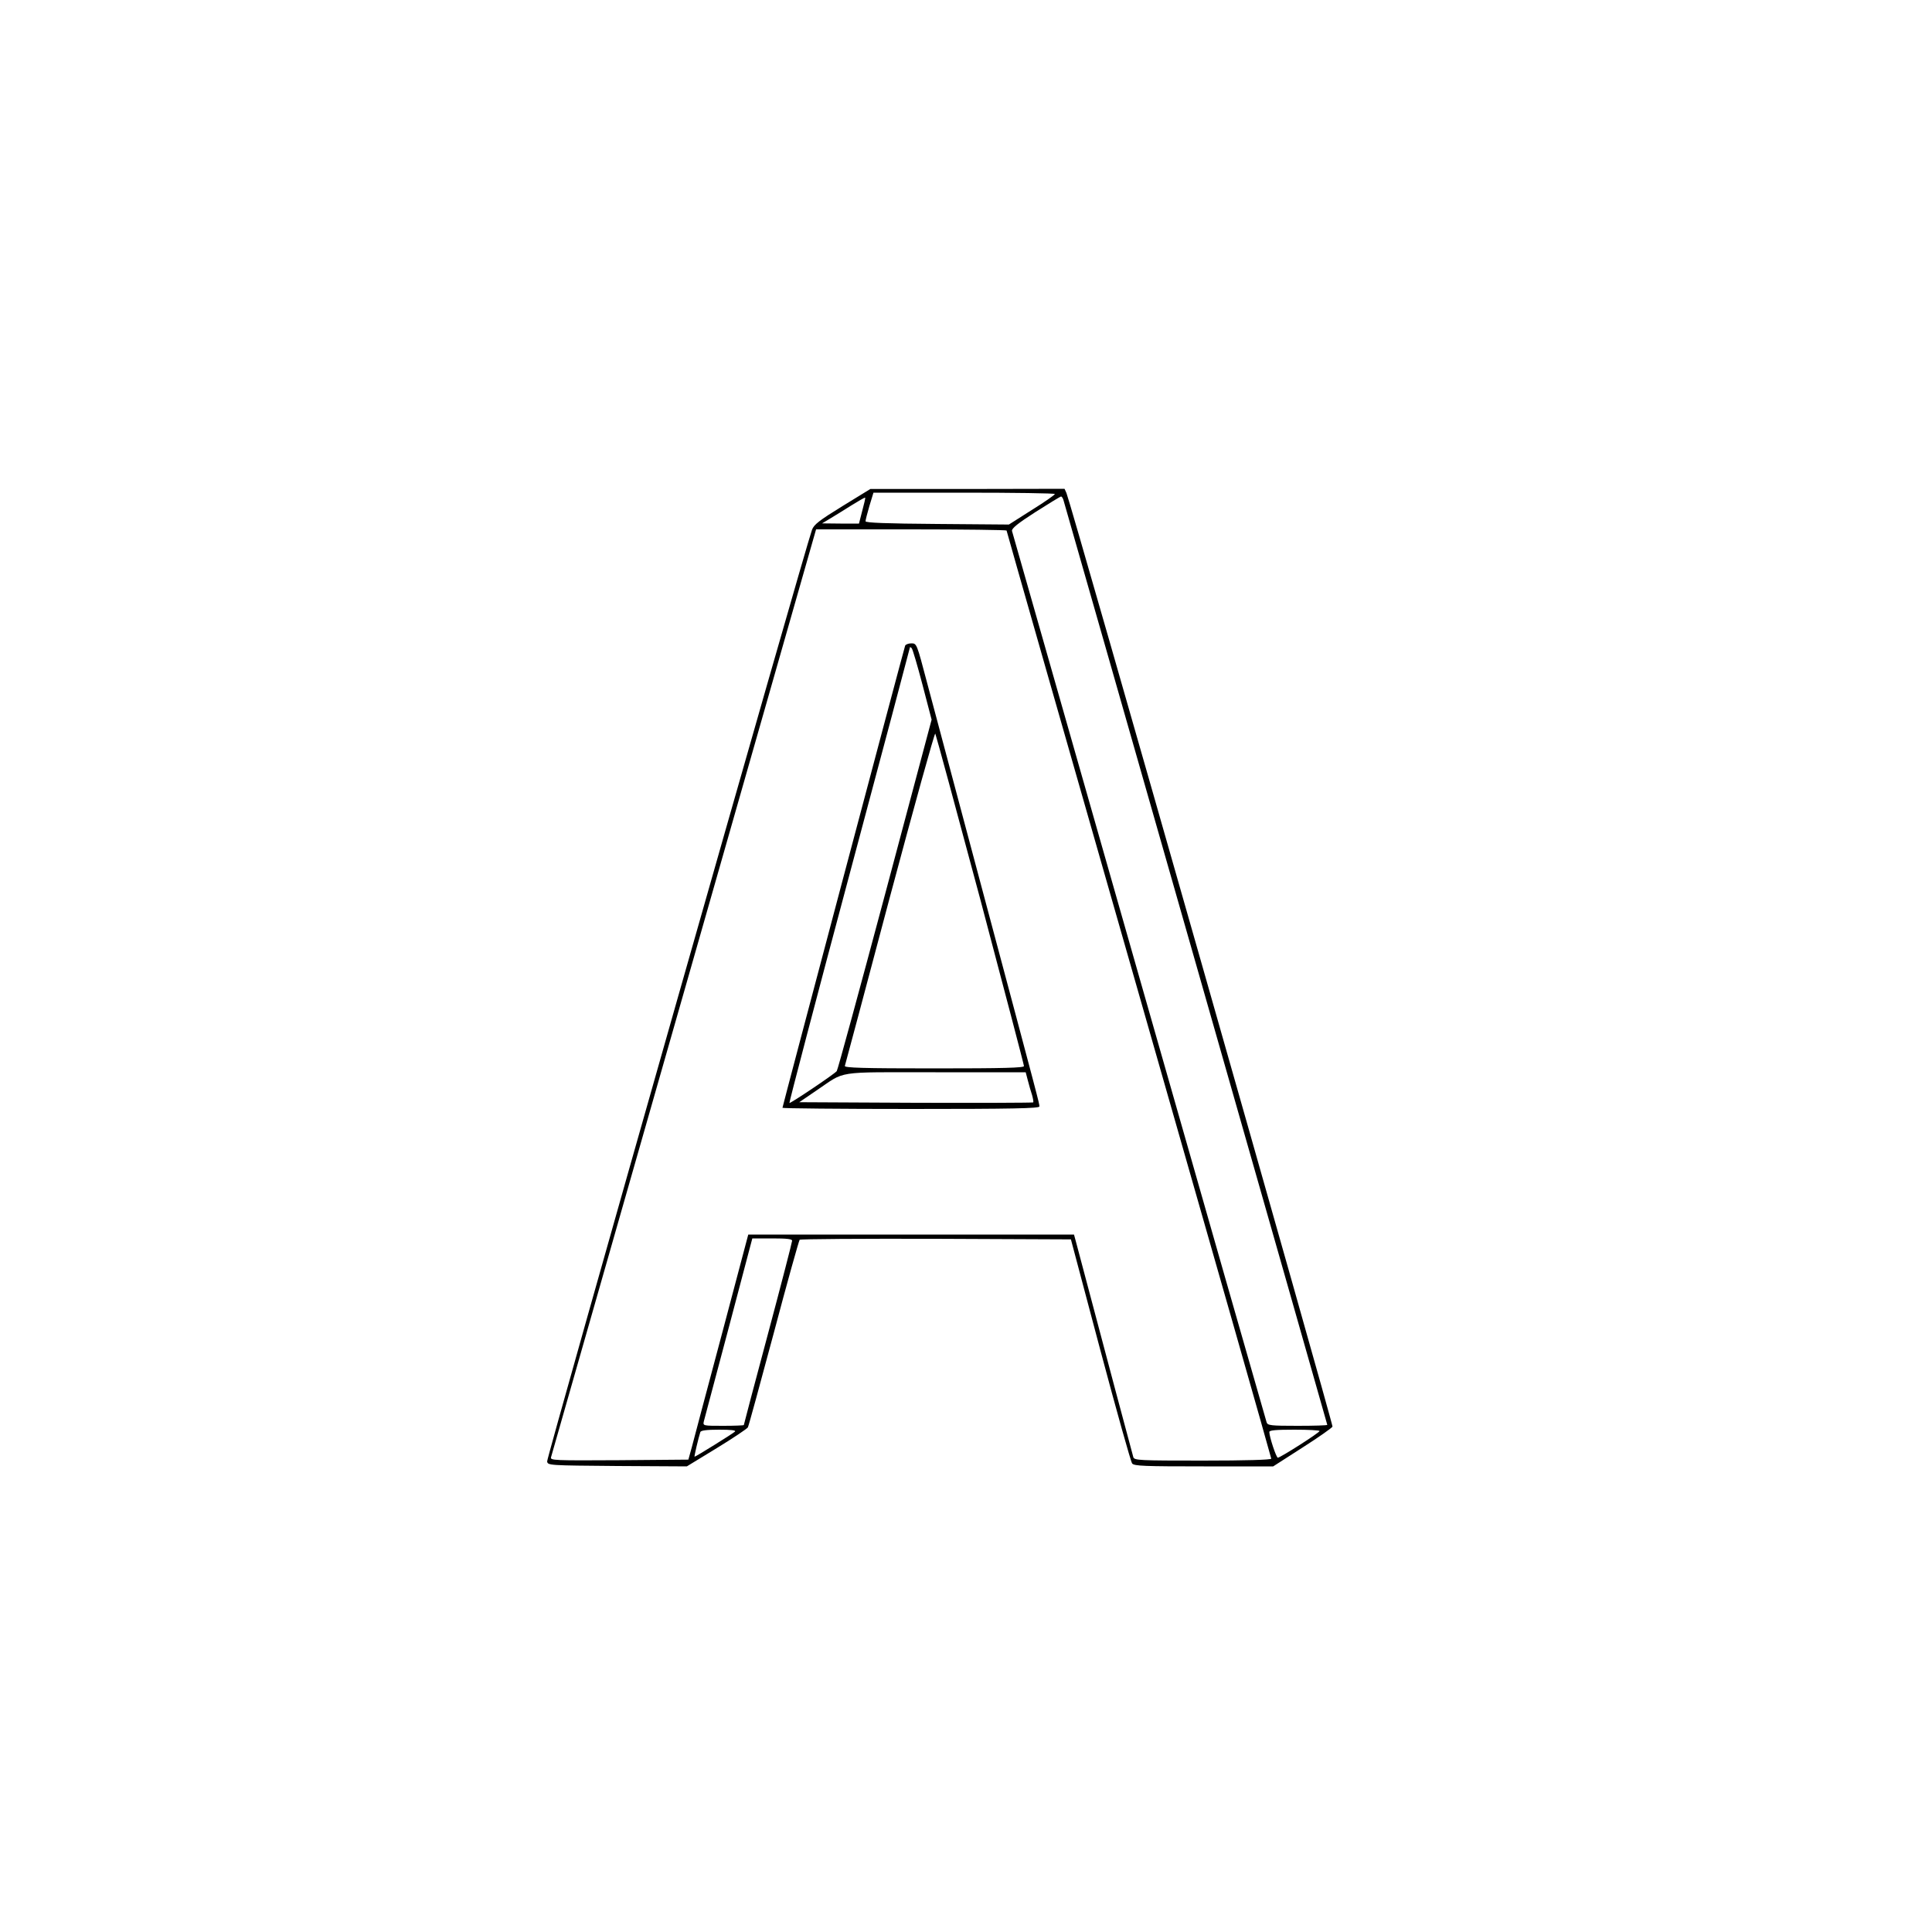
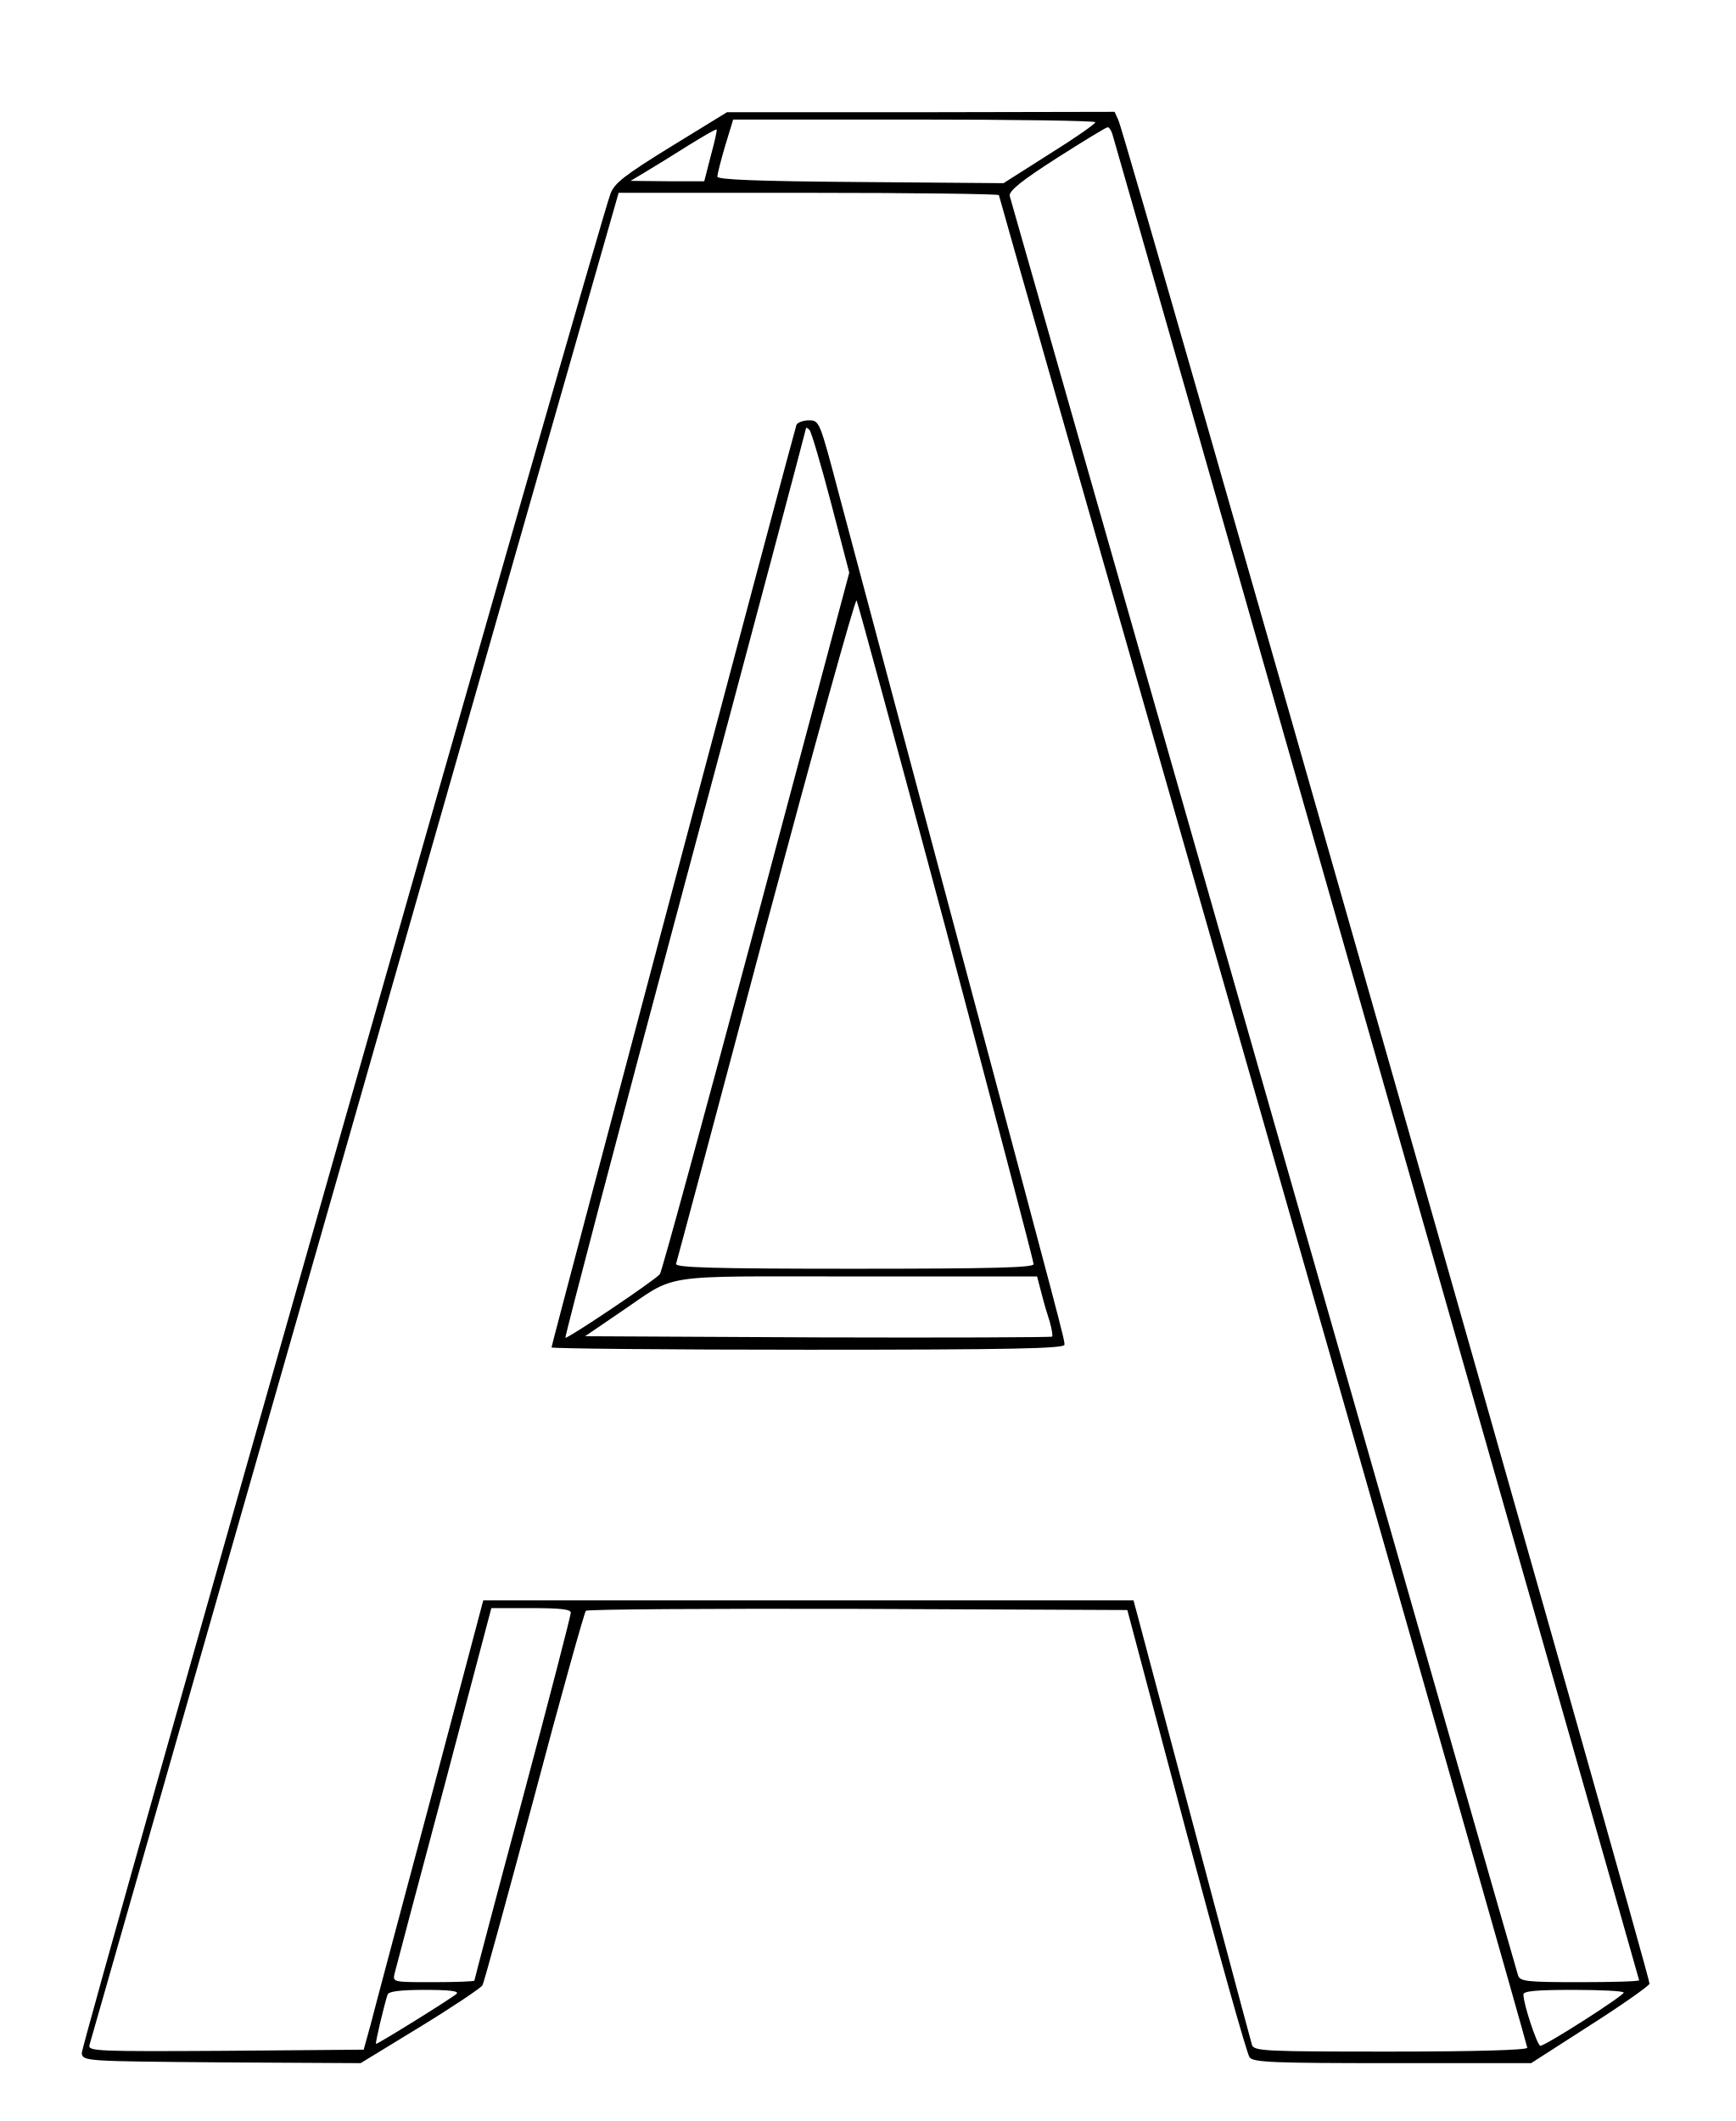
- <svg xmlns="http://www.w3.org/2000/svg" version="1.0" width="1000pt" height="1000pt" viewBox="0 0 1000 1000" preserveAspectRatio="xMidYMid meet">
-   <g transform="translate(0,1000) scale(0.1,-0.1)" fill="#000000" stroke="none">
-     <path d="M4360 7380 c-120 -74 -147 -95 -157 -122 -33 -87 -1374 -4804 -1371 -4822 3 -21 7 -21 363 -24 l360 -2 154 94 c85 52 158 101 162 108 4 7 64 227 134 488 69 261 130 478 134 483 4 4 321 6 705 5 l699 -3 152 -572 c84 -315 158 -579 165 -588 11 -13 61 -15 371 -15 l359 0 151 97 c83 53 153 102 156 109 4 11 -1355 4782 -1377 4832 l-10 22 -502 -1 -503 0 -145 -89z m1100 63 c-1 -5 -54 -42 -120 -83 l-118 -75 -371 3 c-265 2 -371 6 -371 14 0 6 9 42 20 79 l21 69 469 0 c259 0 470 -3 470 -7z m-997 -87 l-17 -66 -96 0 -95 1 40 24 c22 13 72 44 110 68 39 24 71 43 73 41 2 -1 -5 -31 -15 -68z m1041 57 c23 -77 1366 -4784 1366 -4788 0 -3 -69 -5 -154 -5 -139 0 -155 2 -160 18 -23 75 -1315 4601 -1318 4614 -2 13 30 39 122 98 69 44 128 80 132 80 4 0 9 -8 12 -17z m-294 -159 c0 -3 308 -1083 685 -2400 377 -1317 685 -2399 685 -2404 0 -6 -133 -10 -354 -10 -329 0 -355 1 -360 18 -4 13 -150 560 -297 1115 l-10 37 -843 0 -843 0 -137 -517 c-76 -285 -146 -547 -155 -583 l-18 -65 -358 -3 c-337 -2 -357 -1 -353 15 3 10 313 1095 689 2411 l683 2392 493 0 c271 0 493 -3 493 -6z m-1110 -3676 c0 -7 -56 -224 -125 -482 -69 -257 -125 -470 -125 -472 0 -2 -48 -4 -106 -4 -105 0 -106 0 -101 23 3 12 61 230 129 485 l122 462 103 0 c76 0 103 -3 103 -12z m-296 -988 c-10 -10 -203 -130 -209 -130 -3 0 21 101 30 128 3 8 32 12 97 12 62 0 89 -3 82 -10z m3026 3 c-1 -9 -203 -138 -216 -138 -8 0 -44 108 -44 133 0 9 33 12 130 12 72 0 130 -3 130 -7z" />
-     <path d="M4685 6658 c-8 -23 -635 -2385 -635 -2392 0 -3 299 -6 665 -6 525 0 665 3 665 13 0 15 0 15 -289 1097 -133 498 -265 994 -294 1102 -52 197 -52 198 -80 198 -15 0 -30 -6 -32 -12z m90 -203 l47 -180 -241 -904 c-133 -497 -245 -909 -250 -915 -14 -17 -241 -169 -245 -165 -2 2 137 533 310 1179 173 646 314 1177 314 1180 0 2 4 0 9 -5 5 -6 30 -91 56 -190z m299 -1110 c124 -468 226 -856 226 -863 0 -9 -102 -12 -466 -12 -369 0 -465 3 -461 13 2 6 107 398 232 870 126 471 232 854 236 850 3 -5 108 -391 233 -858z m246 -937 c6 -24 16 -58 22 -76 5 -18 8 -35 6 -38 -3 -2 -276 -3 -608 -2 l-603 3 88 60 c156 105 88 95 617 95 l467 0 11 -42z" />
+ <svg xmlns="http://www.w3.org/2000/svg" version="1.0" width="450pt" height="550pt" viewBox="0 0 450 550" preserveAspectRatio="xMidYMid meet">
+   <g transform="translate(0,550) scale(0.1,-0.1)" fill="#000000" stroke="none">
+     <path d="M1740 5120 c-120 -74 -147 -95 -157 -122 -33 -87 -1374 -4804 -1371 -4822 3 -21 7 -21 363 -24 l360 -2 154 94 c85 52 158 101 162 108 4 7 64 227 134 488 69 261 130 478 134 483 4 4 321 6 705 5 l699 -3 152 -572 c84 -315 158 -579 165 -588 11 -13 61 -15 371 -15 l359 0 151 97 c83 53 153 102 156 109 4 11 -1355 4782 -1377 4832 l-10 22 -502 -1 -503 0 -145 -89z m1100 63 c-1 -5 -54 -42 -120 -83 l-118 -75 -371 3 c-265 2 -371 6 -371 14 0 6 9 42 20 79 l21 69 469 0 c259 0 470 -3 470 -7z m-997 -87 l-17 -66 -96 0 -95 1 40 24 c22 13 72 44 110 68 39 24 71 43 73 41 2 -1 -5 -31 -15 -68z m1041 57 c23 -77 1366 -4784 1366 -4788 0 -3 -69 -5 -154 -5 -139 0 -155 2 -160 18 -23 75 -1315 4601 -1318 4614 -2 13 30 39 122 98 69 44 128 80 132 80 4 0 9 -8 12 -17z m-294 -159 c0 -3 308 -1083 685 -2400 377 -1317 685 -2399 685 -2404 0 -6 -133 -10 -354 -10 -329 0 -355 1 -360 18 -4 13 -150 560 -297 1115 l-10 37 -843 0 -843 0 -137 -517 c-76 -285 -146 -547 -155 -583 l-18 -65 -358 -3 c-337 -2 -357 -1 -353 15 3 10 313 1095 689 2411 l683 2392 493 0 c271 0 493 -3 493 -6z m-1110 -3676 c0 -7 -56 -224 -125 -482 -69 -257 -125 -470 -125 -472 0 -2 -48 -4 -106 -4 -105 0 -106 0 -101 22 3 13 61 231 129 486 l122 462 103 0 c76 0 103 -3 103 -12z m-296 -988 c-10 -10 -203 -130 -209 -130 -3 0 21 101 30 128 3 8 32 12 97 12 62 0 89 -3 82 -10z m3026 3 c-1 -9 -203 -138 -216 -138 -8 0 -44 108 -44 133 0 9 33 12 130 12 72 0 130 -3 130 -7z" />
+     <path d="M2065 4398 c-8 -23 -635 -2385 -635 -2392 0 -3 299 -6 665 -6 525 0 665 3 665 13 0 15 0 15 -289 1097 -133 498 -265 994 -294 1102 -52 197 -52 198 -80 198 -15 0 -30 -6 -32 -12z m90 -203 l47 -180 -241 -904 c-133 -497 -245 -909 -250 -915 -14 -17 -241 -169 -245 -165 -2 2 137 533 310 1179 173 646 314 1177 314 1180 0 2 4 0 9 -5 5 -6 30 -91 56 -190z m299 -1110 c124 -468 226 -856 226 -863 0 -9 -102 -12 -466 -12 -369 0 -465 3 -461 13 2 6 107 398 232 870 126 471 232 854 236 850 3 -5 108 -391 233 -858z m246 -937 c6 -24 16 -58 22 -76 5 -18 8 -35 6 -38 -3 -2 -276 -3 -608 -2 l-603 3 88 60 c156 105 88 95 617 95 l467 0 11 -42z" />
  </g>
</svg>
